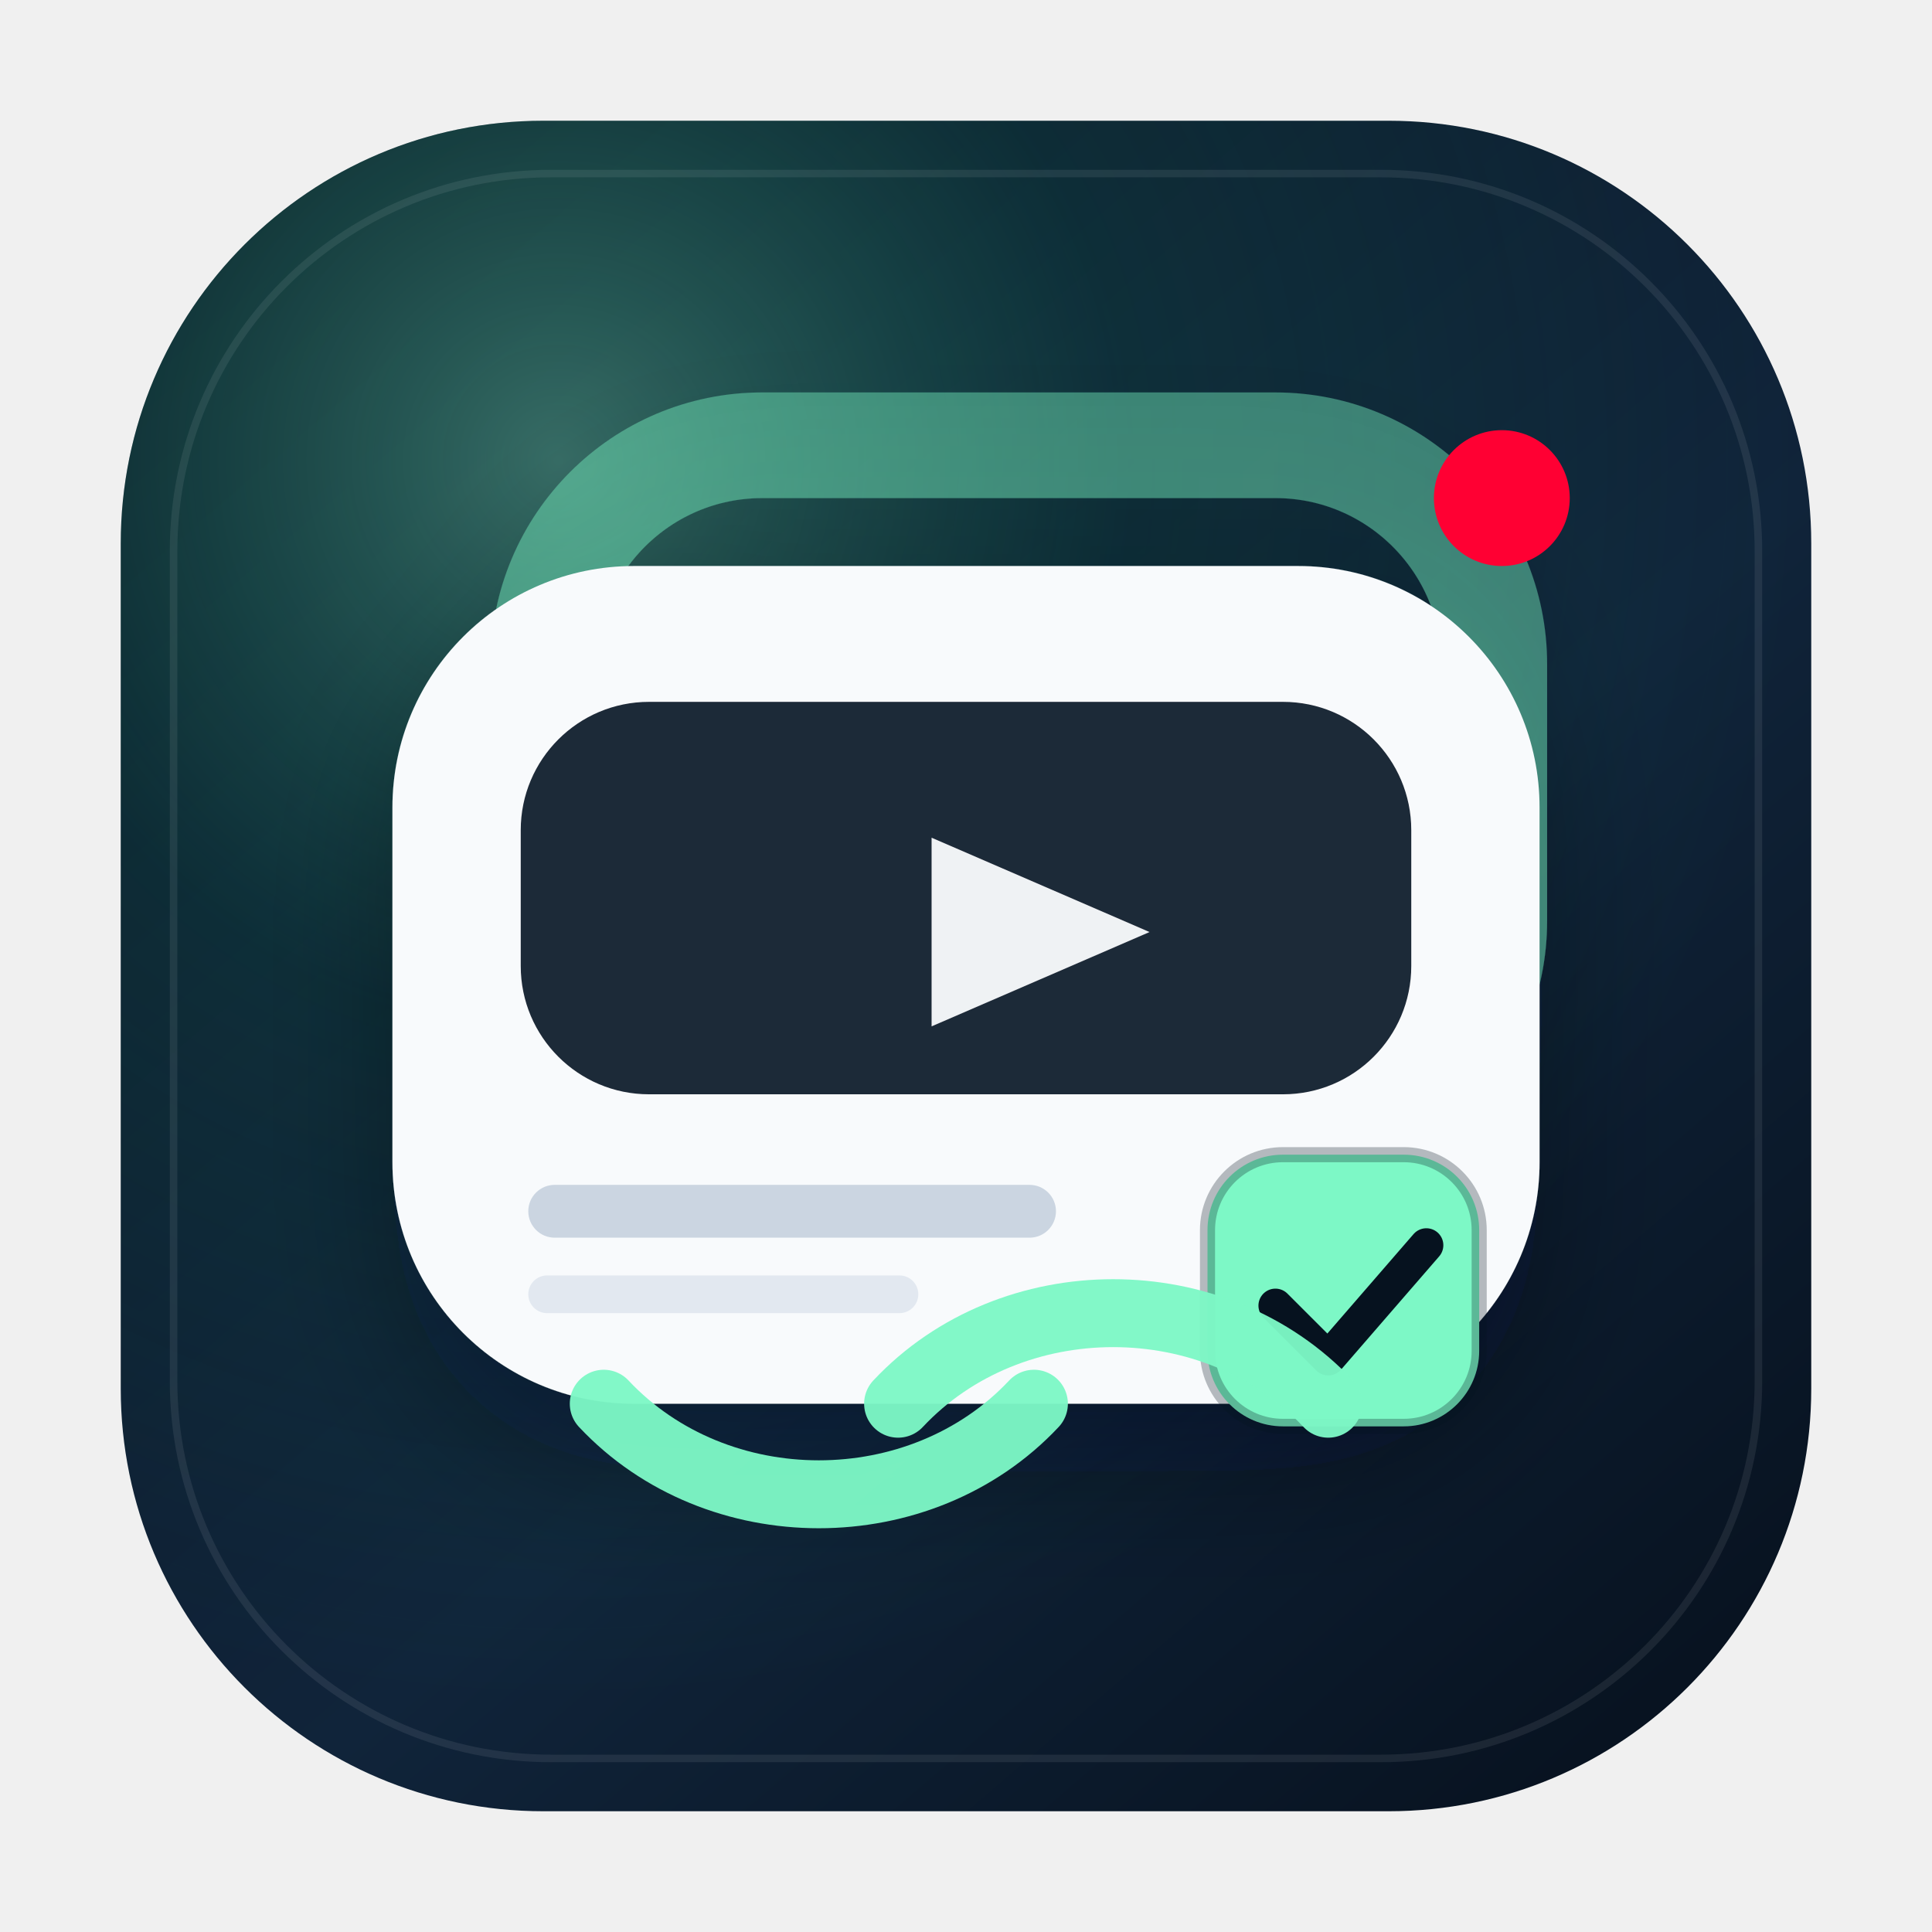
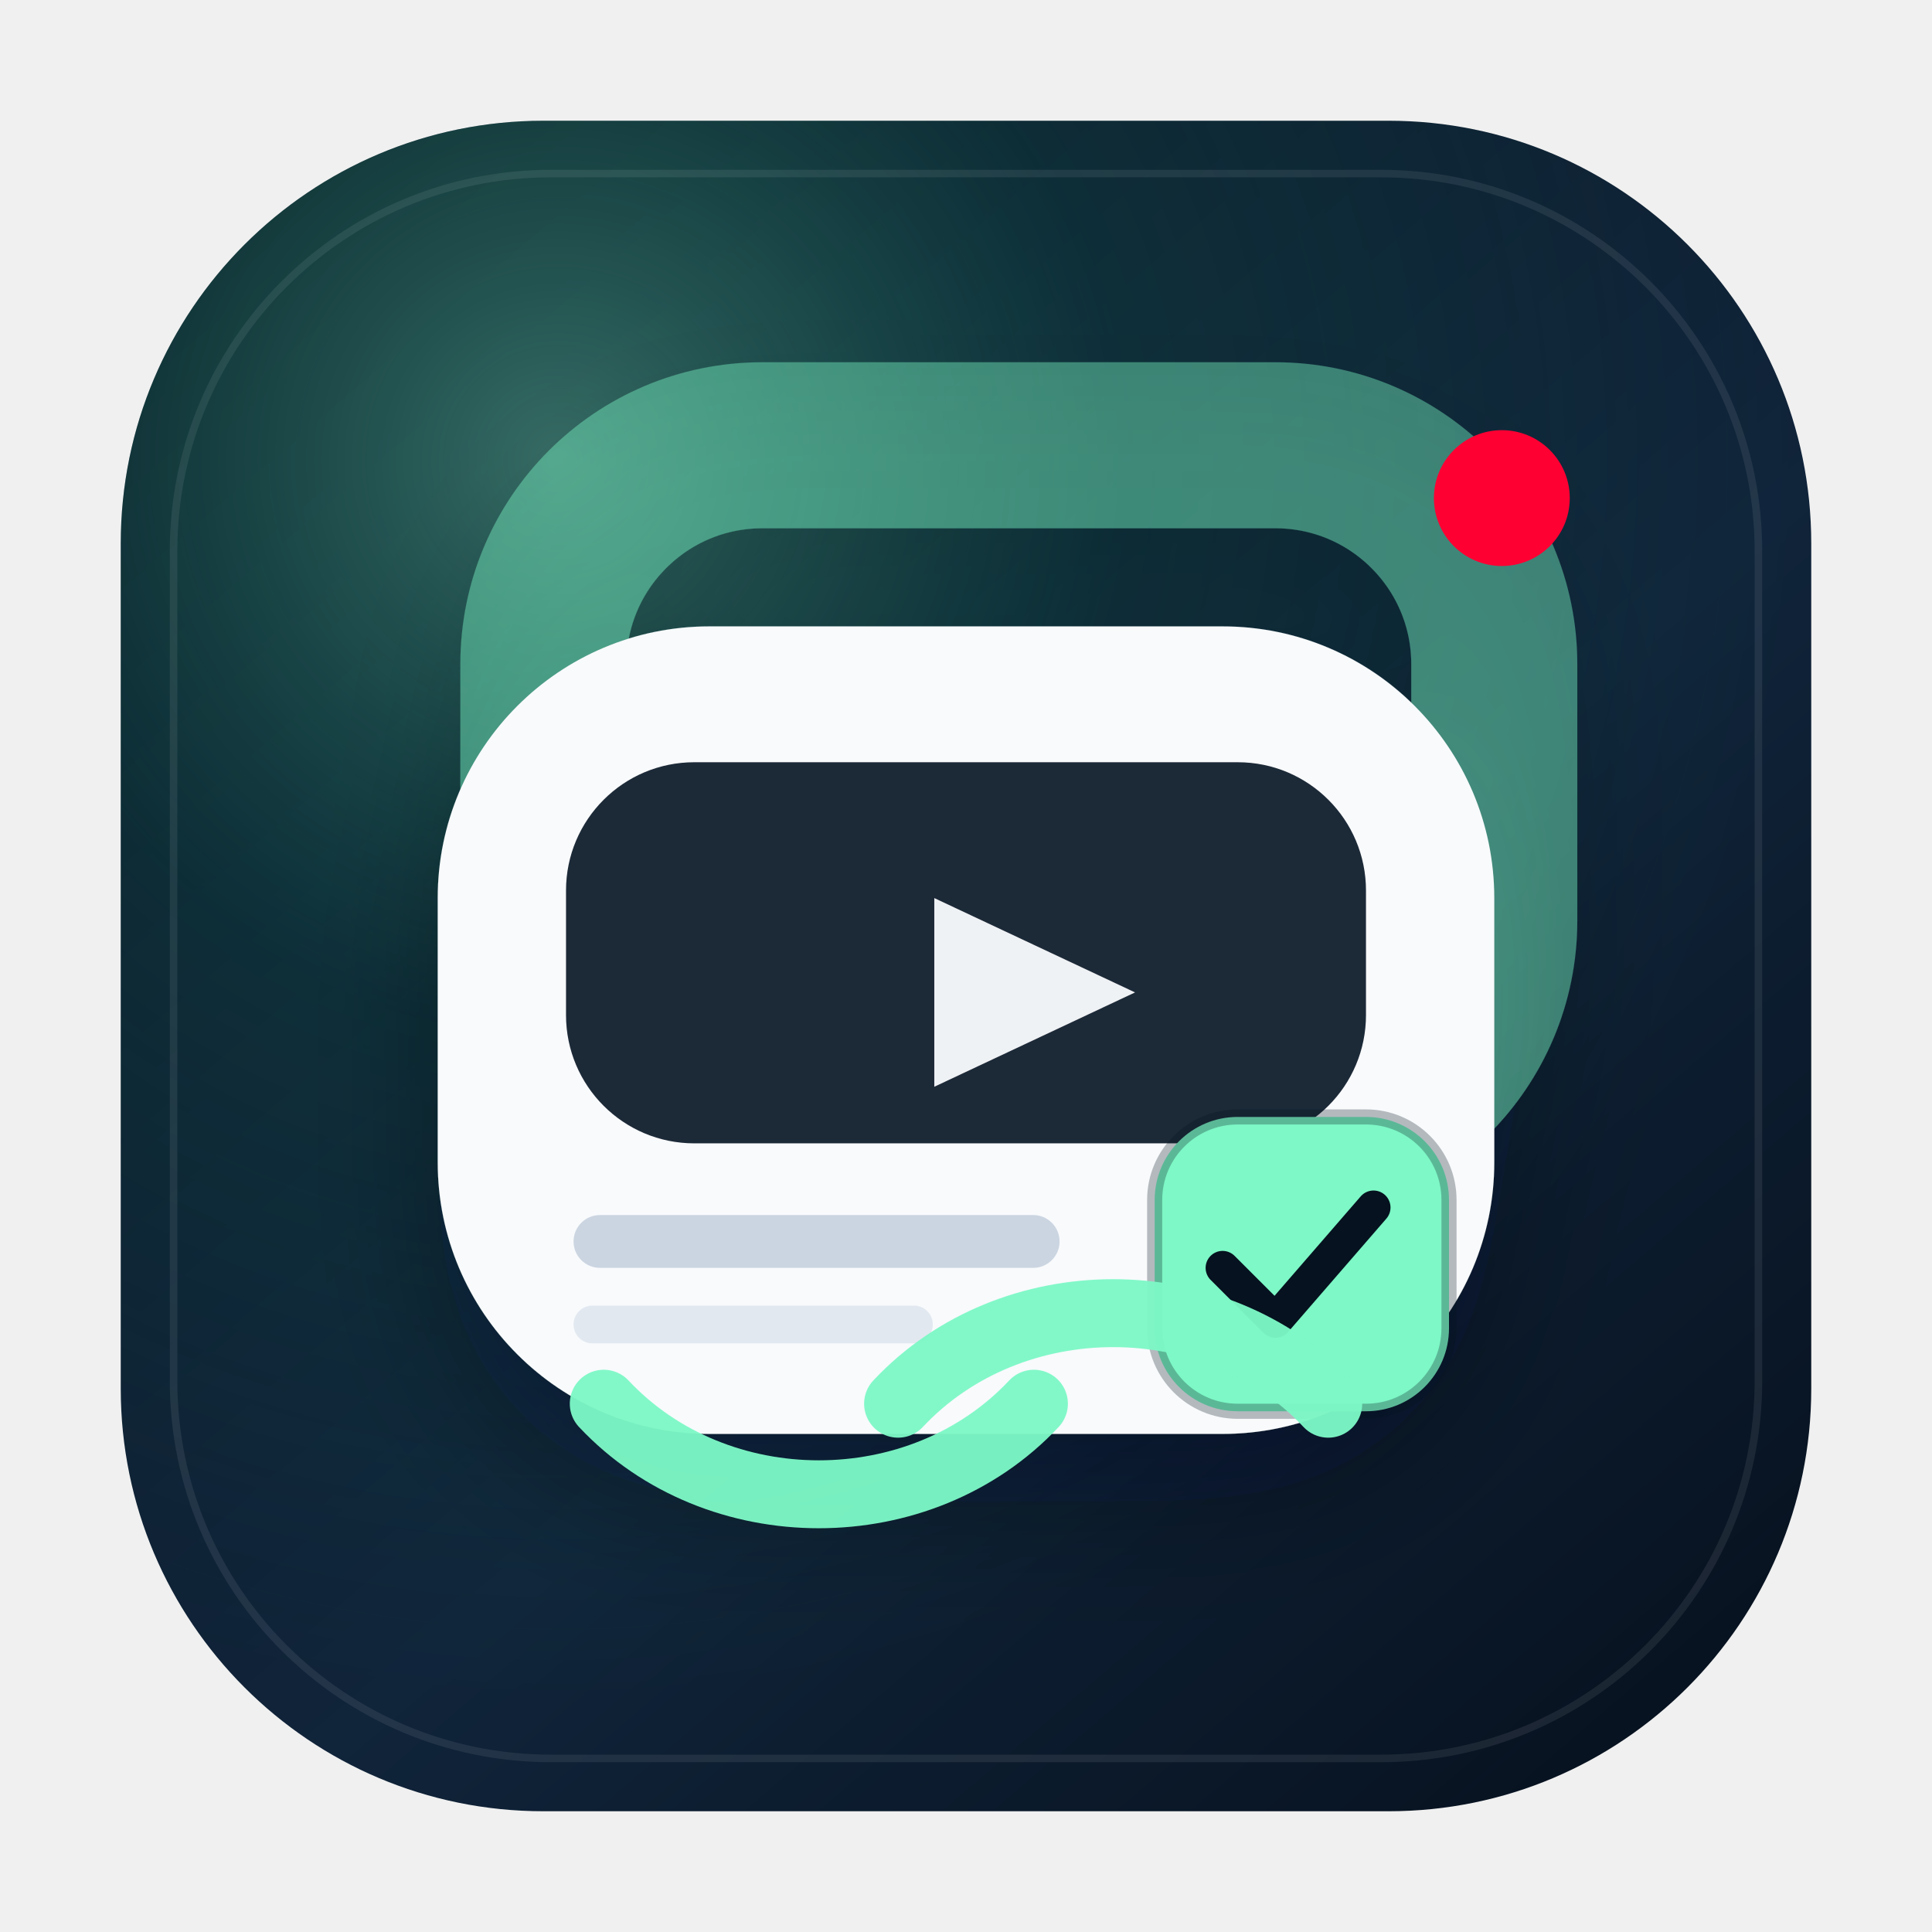
<svg xmlns="http://www.w3.org/2000/svg" width="512" height="512" viewBox="0 0 512 512" role="img" aria-label="TubeLM Link Picker">
  <defs>
    <linearGradient id="bg" x1="72" y1="36" x2="448" y2="476" gradientUnits="userSpaceOnUse">
      <stop offset="0" stop-color="#0B1223" />
      <stop offset="0.58" stop-color="#10243A" />
      <stop offset="1" stop-color="#07111E" />
    </linearGradient>
    <radialGradient id="glow" cx="148" cy="122" r="330" gradientUnits="userSpaceOnUse">
      <stop offset="0" stop-color="#7DF8C6" stop-opacity="0.38" />
      <stop offset="0.46" stop-color="#10B981" stop-opacity="0.12" />
      <stop offset="1" stop-color="#10B981" stop-opacity="0" />
    </radialGradient>
    <filter id="softShadow" x="-20%" y="-20%" width="140%" height="150%">
      <feDropShadow dx="0" dy="18" stdDeviation="18" flood-color="#020617" flood-opacity="0.35" />
    </filter>
  </defs>
  <rect x="32" y="32" width="448" height="448" rx="112" fill="url(#bg)" />
  <rect x="32" y="32" width="448" height="448" rx="112" fill="url(#glow)" />
  <rect x="46" y="46" width="420" height="420" rx="100" fill="none" stroke="#FFFFFF" stroke-opacity="0.08" stroke-width="2" />
  <g filter="url(#softShadow)">
-     <rect x="144" y="118" width="252" height="184" rx="58" fill="none" stroke="#7DF8C6" stroke-opacity="0.42" stroke-width="28" />
-     <rect x="104" y="150" width="304" height="222" rx="64" fill="#F8FAFC" />
-     <rect x="138" y="186" width="236" height="104" rx="34" fill="#1F2937" />
-     <path d="M246.88 222 L246.88 272 L304.64 247 Z" fill="#F8FAFC" opacity="0.96" />
-     <rect x="140" y="314" width="139.84" height="14" rx="7" fill="#CBD5E1" />
-     <rect x="140" y="338" width="103.36" height="10" rx="5" fill="#E2E8F0" />
+     <rect x="144" y="118" width="252" height="184" rx="58" fill="none" stroke="#7DF8C6" stroke-opacity="0.42" stroke-width="44" />
+     <rect x="116" y="166" width="280" height="214" rx="72" fill="#F8FAFC" />
+     <rect x="150" y="202" width="212" height="101" rx="34" fill="#1F2937" />
+     <path d="M247.6 238 L247.6 288 L300.8 263 Z" fill="#F8FAFC" opacity="0.96" />
+     <rect x="152" y="322" width="128.8" height="14" rx="7" fill="#CBD5E1" />
+     <rect x="152" y="346" width="95.2" height="10" rx="5" fill="#E2E8F0" />
  </g>
  <g>
-     <rect x="320" y="306" width="72" height="72" rx="20" fill="#7DF8C6" />
-     <rect x="320" y="306" width="72" height="72" rx="20" fill="none" stroke="#06121F" stroke-opacity="0.28" stroke-width="4" />
-     <path d="M338 346 L352 360 L378 330" fill="none" stroke="#06121F" stroke-width="9" stroke-linecap="round" stroke-linejoin="round" />
+     <rect x="306" y="296" width="78" height="78" rx="22" fill="#7DF8C6" />
+     <rect x="306" y="296" width="78" height="78" rx="22" fill="none" stroke="#06121F" stroke-opacity="0.28" stroke-width="4" />
+     <path d="M324 336 L338 350 L364 320" fill="none" stroke="#06121F" stroke-width="9" stroke-linecap="round" stroke-linejoin="round" />
  </g>
  <g opacity="0.96">
    <path d="M160 372 C190 404 244 404 274 372" fill="none" stroke="#7DF8C6" stroke-width="18" stroke-linecap="round" />
    <path d="M238 372 C268 340 322 340 352 372" fill="none" stroke="#7DF8C6" stroke-width="18" stroke-linecap="round" />
  </g>
  <circle cx="398" cy="132" r="18" fill="#FF0033" />
</svg>
